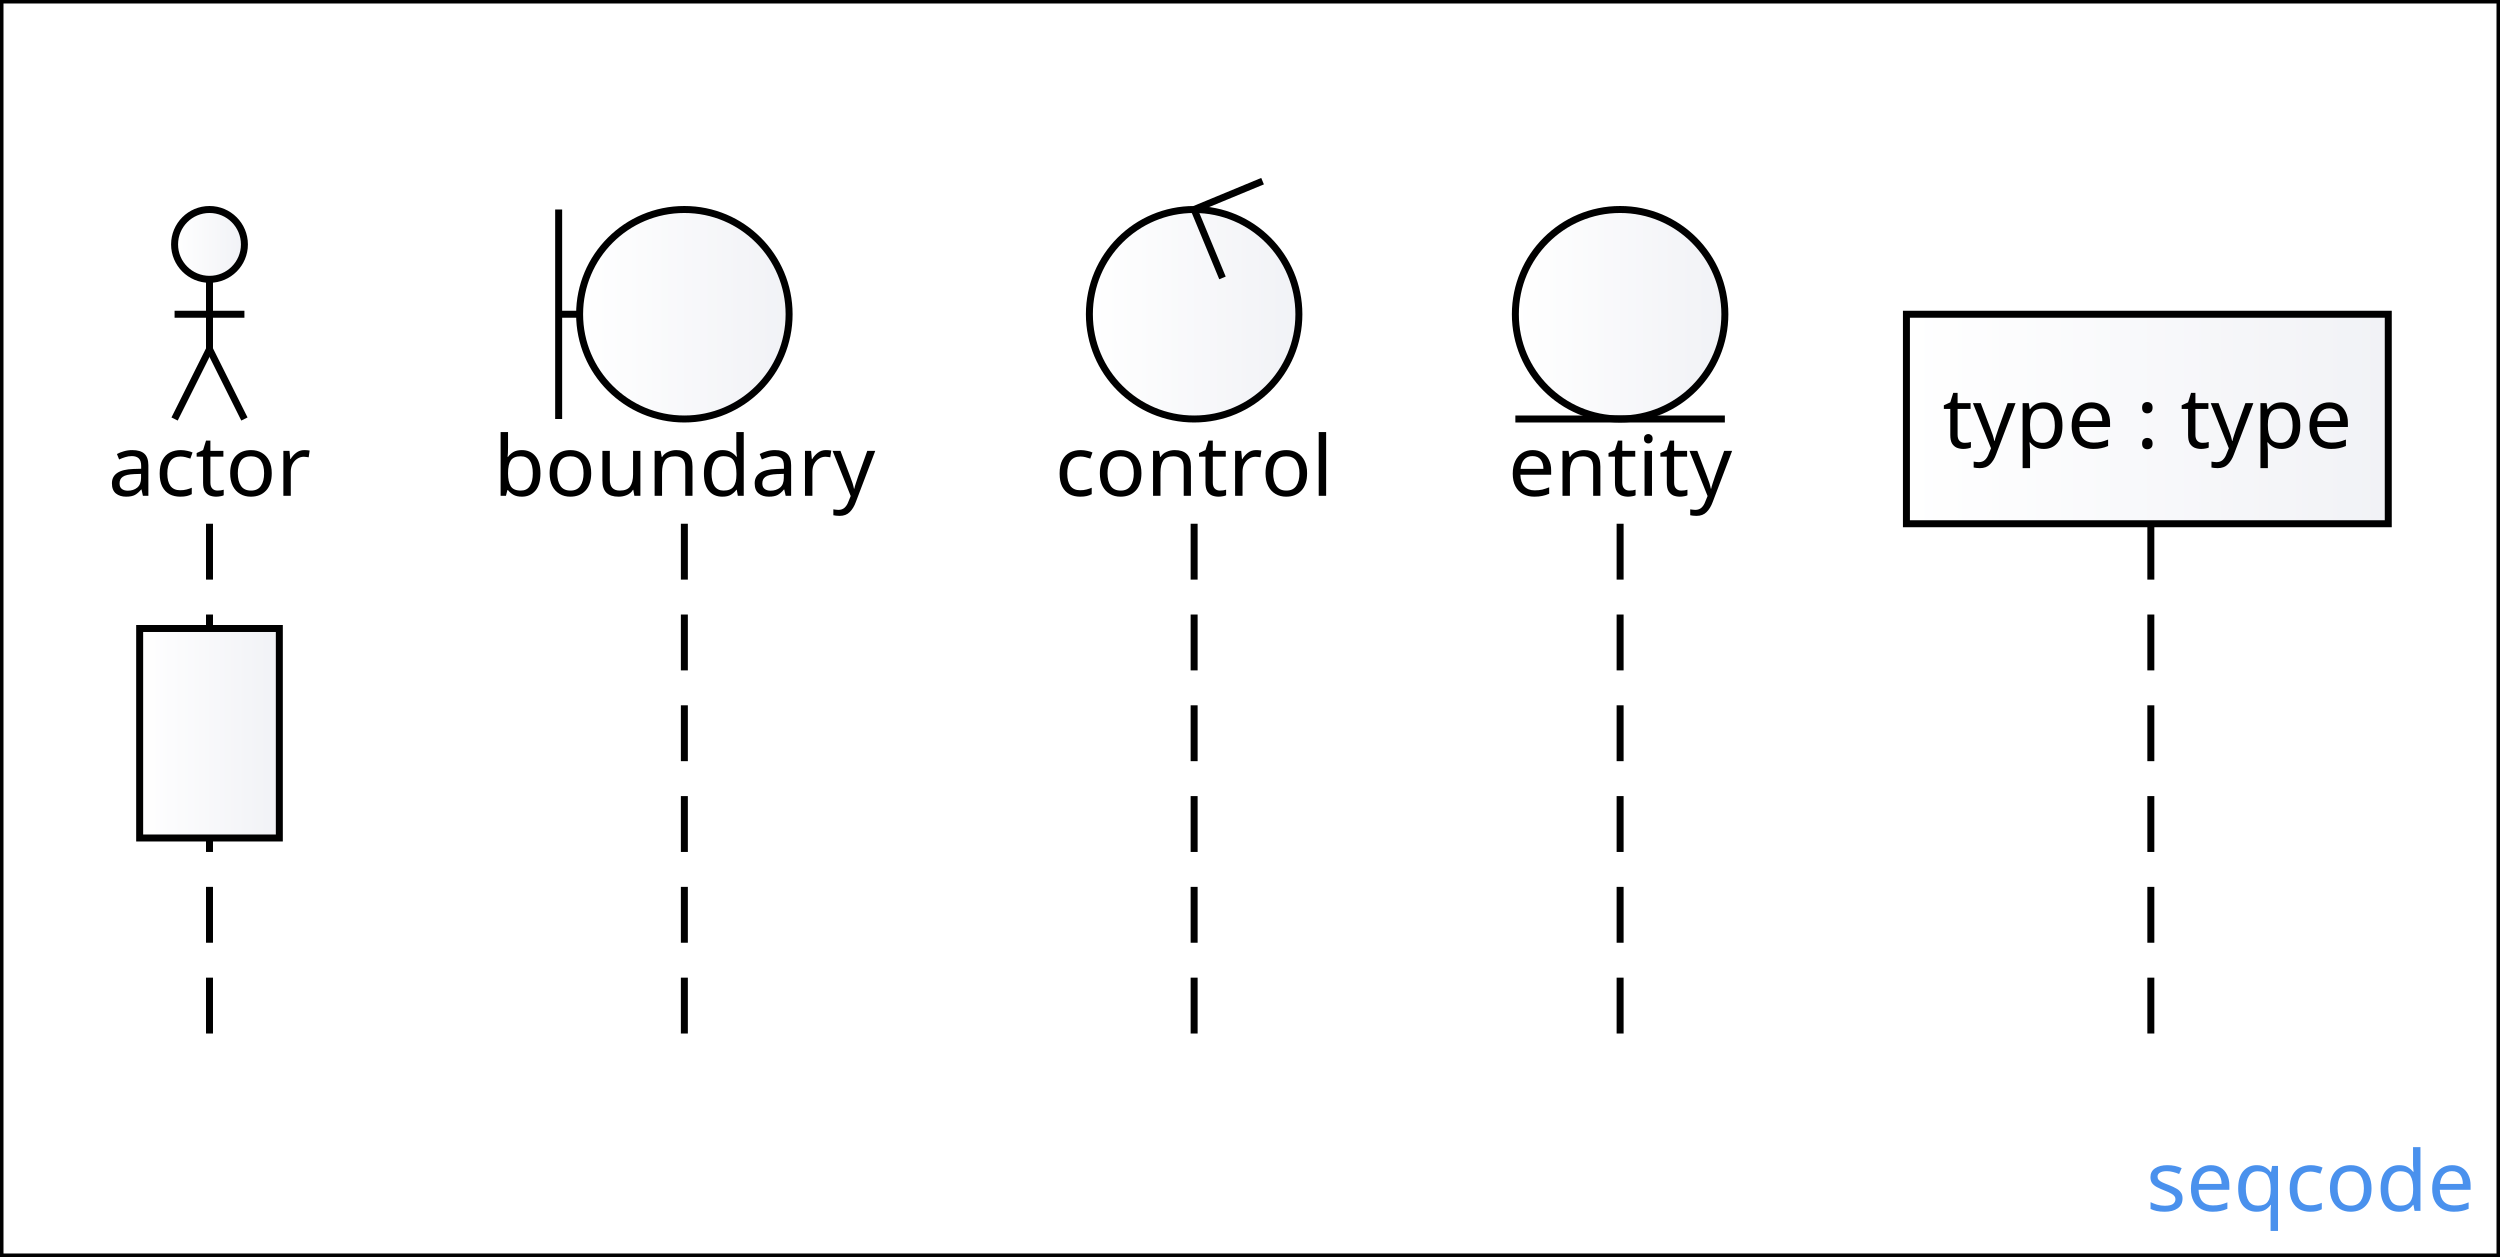
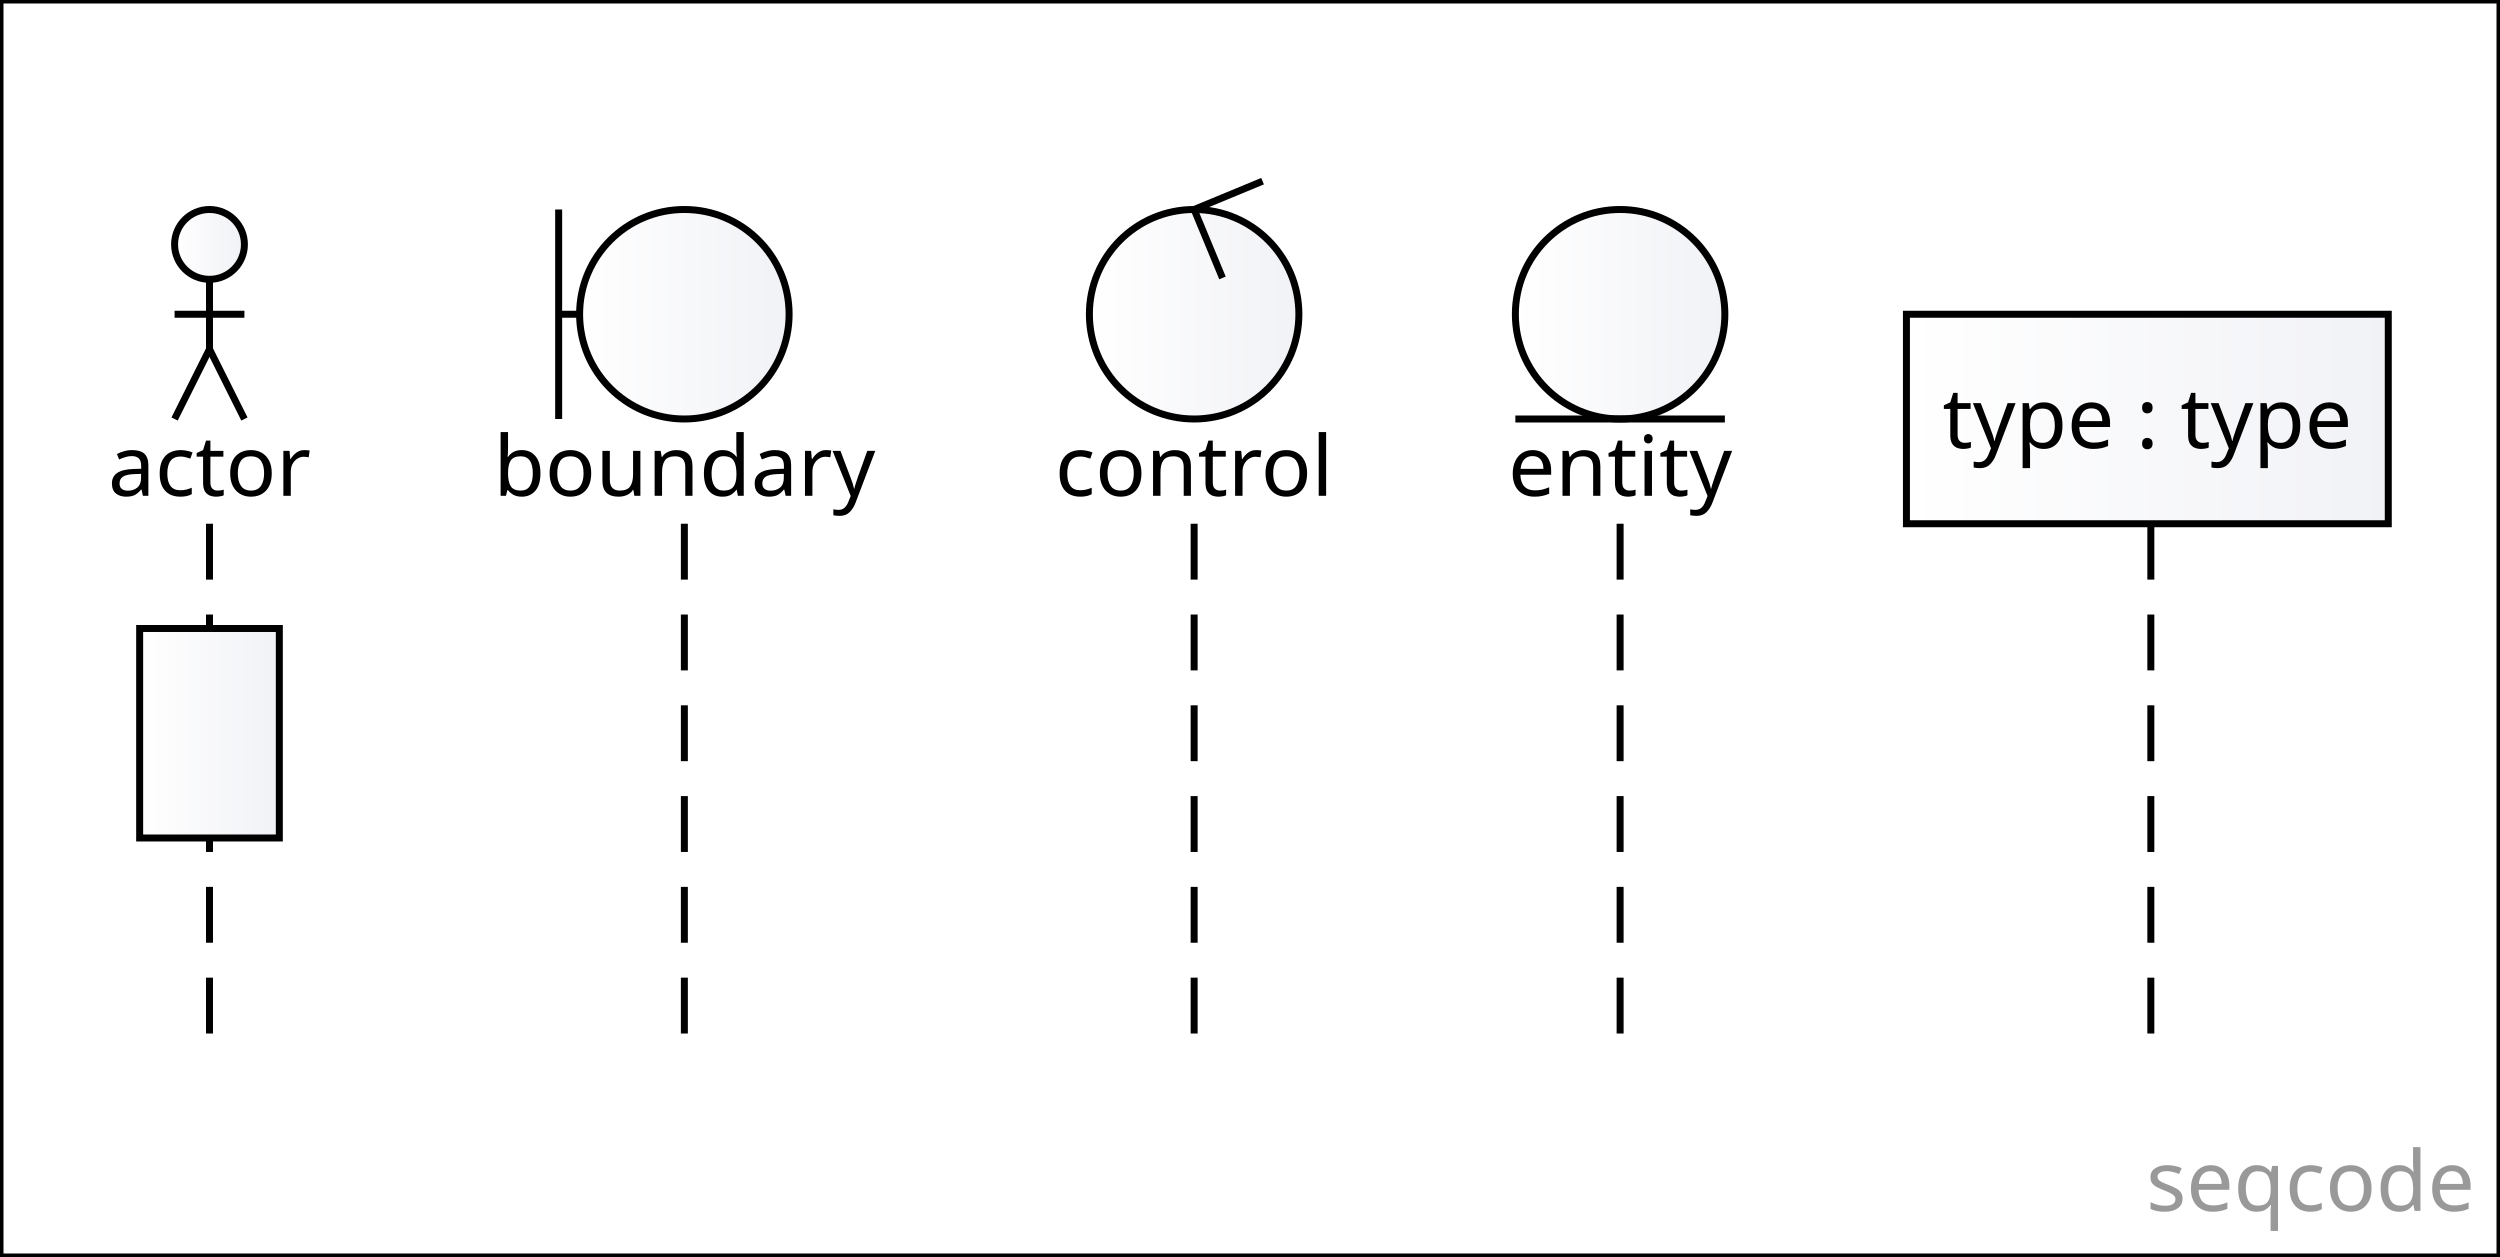
<svg xmlns="http://www.w3.org/2000/svg" version="1.1" width="358" height="180" viewBox="0 0 358 180">
  <defs>
    <linearGradient id="SvgjsLinearGradient1003">
      <stop stop-color="#ffffff" offset="0" />
      <stop stop-color="#f1f2f6" offset="1" />
    </linearGradient>
    <text id="seqcode">
actor:actor
boundary:boundary
control:control
entity:entity
type:type
</text>
  </defs>
  <rect width="358" height="180" fill="white" stroke-width="1" stroke="black" />
  <a href="http://seqcode.app" target="_blank">
-     <text text-anchor="end" font-size="12" font-weight="100" font-family="sans-serif" fill="#4a91ed" x="354.4" y="173.4">seqcode </text>
+     <text text-anchor="end" font-size="12" font-weight="100" font-family="verdana" fill="#999999" x="354.4" y="173.4">seqcode </text>
  </a>
  <line x1="30" y1="75" x2="30" y2="150" stroke-dasharray="8 5" stroke-width="1" stroke="black" />
  <line x1="98" y1="75" x2="98" y2="150" stroke-dasharray="8 5" stroke-width="1" stroke="black" />
  <line x1="171" y1="75" x2="171" y2="150" stroke-dasharray="8 5" stroke-width="1" stroke="black" />
  <line x1="232" y1="75" x2="232" y2="150" stroke-dasharray="8 5" stroke-width="1" stroke="black" />
  <line x1="308" y1="75" x2="308" y2="150" stroke-dasharray="8 5" stroke-width="1" stroke="black" />
  <g>
    <rect width="20" height="30" x="20" y="90" fill="url(#SvgjsLinearGradient1003)" stroke-width="1" stroke="black" />
  </g>
  <g transform="matrix(1,0,0,1,30,45)">
    <circle r="5" cx="0" cy="-10" fill="url(#SvgjsLinearGradient1003)" stroke-width="1" stroke="black" />
    <line x1="-5" y1="0" x2="5" y2="0" stroke-width="1" stroke="black" />
    <line x1="0" y1="-5" x2="0" y2="5" stroke-width="1" stroke="black" />
    <line x1="-5" y1="15" x2="0" y2="5" stroke-width="1" stroke="black" />
    <line x1="0" y1="5" x2="5" y2="15" stroke-width="1" stroke="black" />
  </g>
-   <text text-anchor="middle" font-size="12" font-weight="100" font-family="sans-serif" fill="black" x="30" y="71">actor</text>
+   <text text-anchor="middle" font-size="12" font-weight="100" font-family="verdana" fill="black" x="30" y="71">actor</text>
  <g transform="matrix(1,0,0,1,98,45)">
    <circle r="15" cx="0" cy="0" fill="url(#SvgjsLinearGradient1003)" stroke-width="1" stroke="black" />
    <line x1="-18" y1="-15" x2="-18" y2="15" stroke-width="1" stroke="black" />
    <line x1="-18" y1="0" x2="-15" y2="0" stroke-width="1" stroke="black" />
  </g>
-   <text text-anchor="middle" font-size="12" font-weight="100" font-family="sans-serif" fill="black" x="98" y="71">boundary</text>
+   <text text-anchor="middle" font-size="12" font-weight="100" font-family="verdana" fill="black" x="98" y="71">boundary</text>
  <g transform="matrix(1,0,0,1,171,45)">
    <circle r="15" cx="0" cy="0" fill="url(#SvgjsLinearGradient1003)" stroke-width="1" stroke="black" />
    <g transform="matrix(0.9238795,0.3826834,-0.3826834,0.9238795,0,-15)">
      <line x1="7.5" y1="-7.5" x2="0" y2="0" stroke-width="1" stroke="black" />
      <line x1="0" y1="0" x2="7.5" y2="7.5" stroke-width="1" stroke="black" />
    </g>
  </g>
-   <text text-anchor="middle" font-size="12" font-weight="100" font-family="sans-serif" fill="black" x="171" y="71">control</text>
+   <text text-anchor="middle" font-size="12" font-weight="100" font-family="verdana" fill="black" x="171" y="71">control</text>
  <g transform="matrix(1,0,0,1,232,45)">
    <circle r="15" cx="0" cy="0" fill="url(#SvgjsLinearGradient1003)" stroke-width="1" stroke="black" />
    <line x1="-15" y1="15" x2="15" y2="15" stroke-width="1" stroke="black" />
  </g>
-   <text text-anchor="middle" font-size="12" font-weight="100" font-family="sans-serif" fill="black" x="232" y="71">entity</text>
+   <text text-anchor="middle" font-size="12" font-weight="100" font-family="verdana" fill="black" x="232" y="71">entity</text>
  <g>
    <rect width="69" height="30" x="273" y="45" fill="url(#SvgjsLinearGradient1003)" stroke-width="1" stroke="black" />
-     <text x="307.5" y="60" dominant-baseline="middle" text-anchor="middle" font-size="12" font-weight="100" font-family="sans-serif" fill="black">type : type</text>
+     <text x="307.5" y="60" dominant-baseline="middle" text-anchor="middle" font-size="12" font-weight="100" font-family="verdana" fill="black">type : type</text>
  </g>
</svg>
